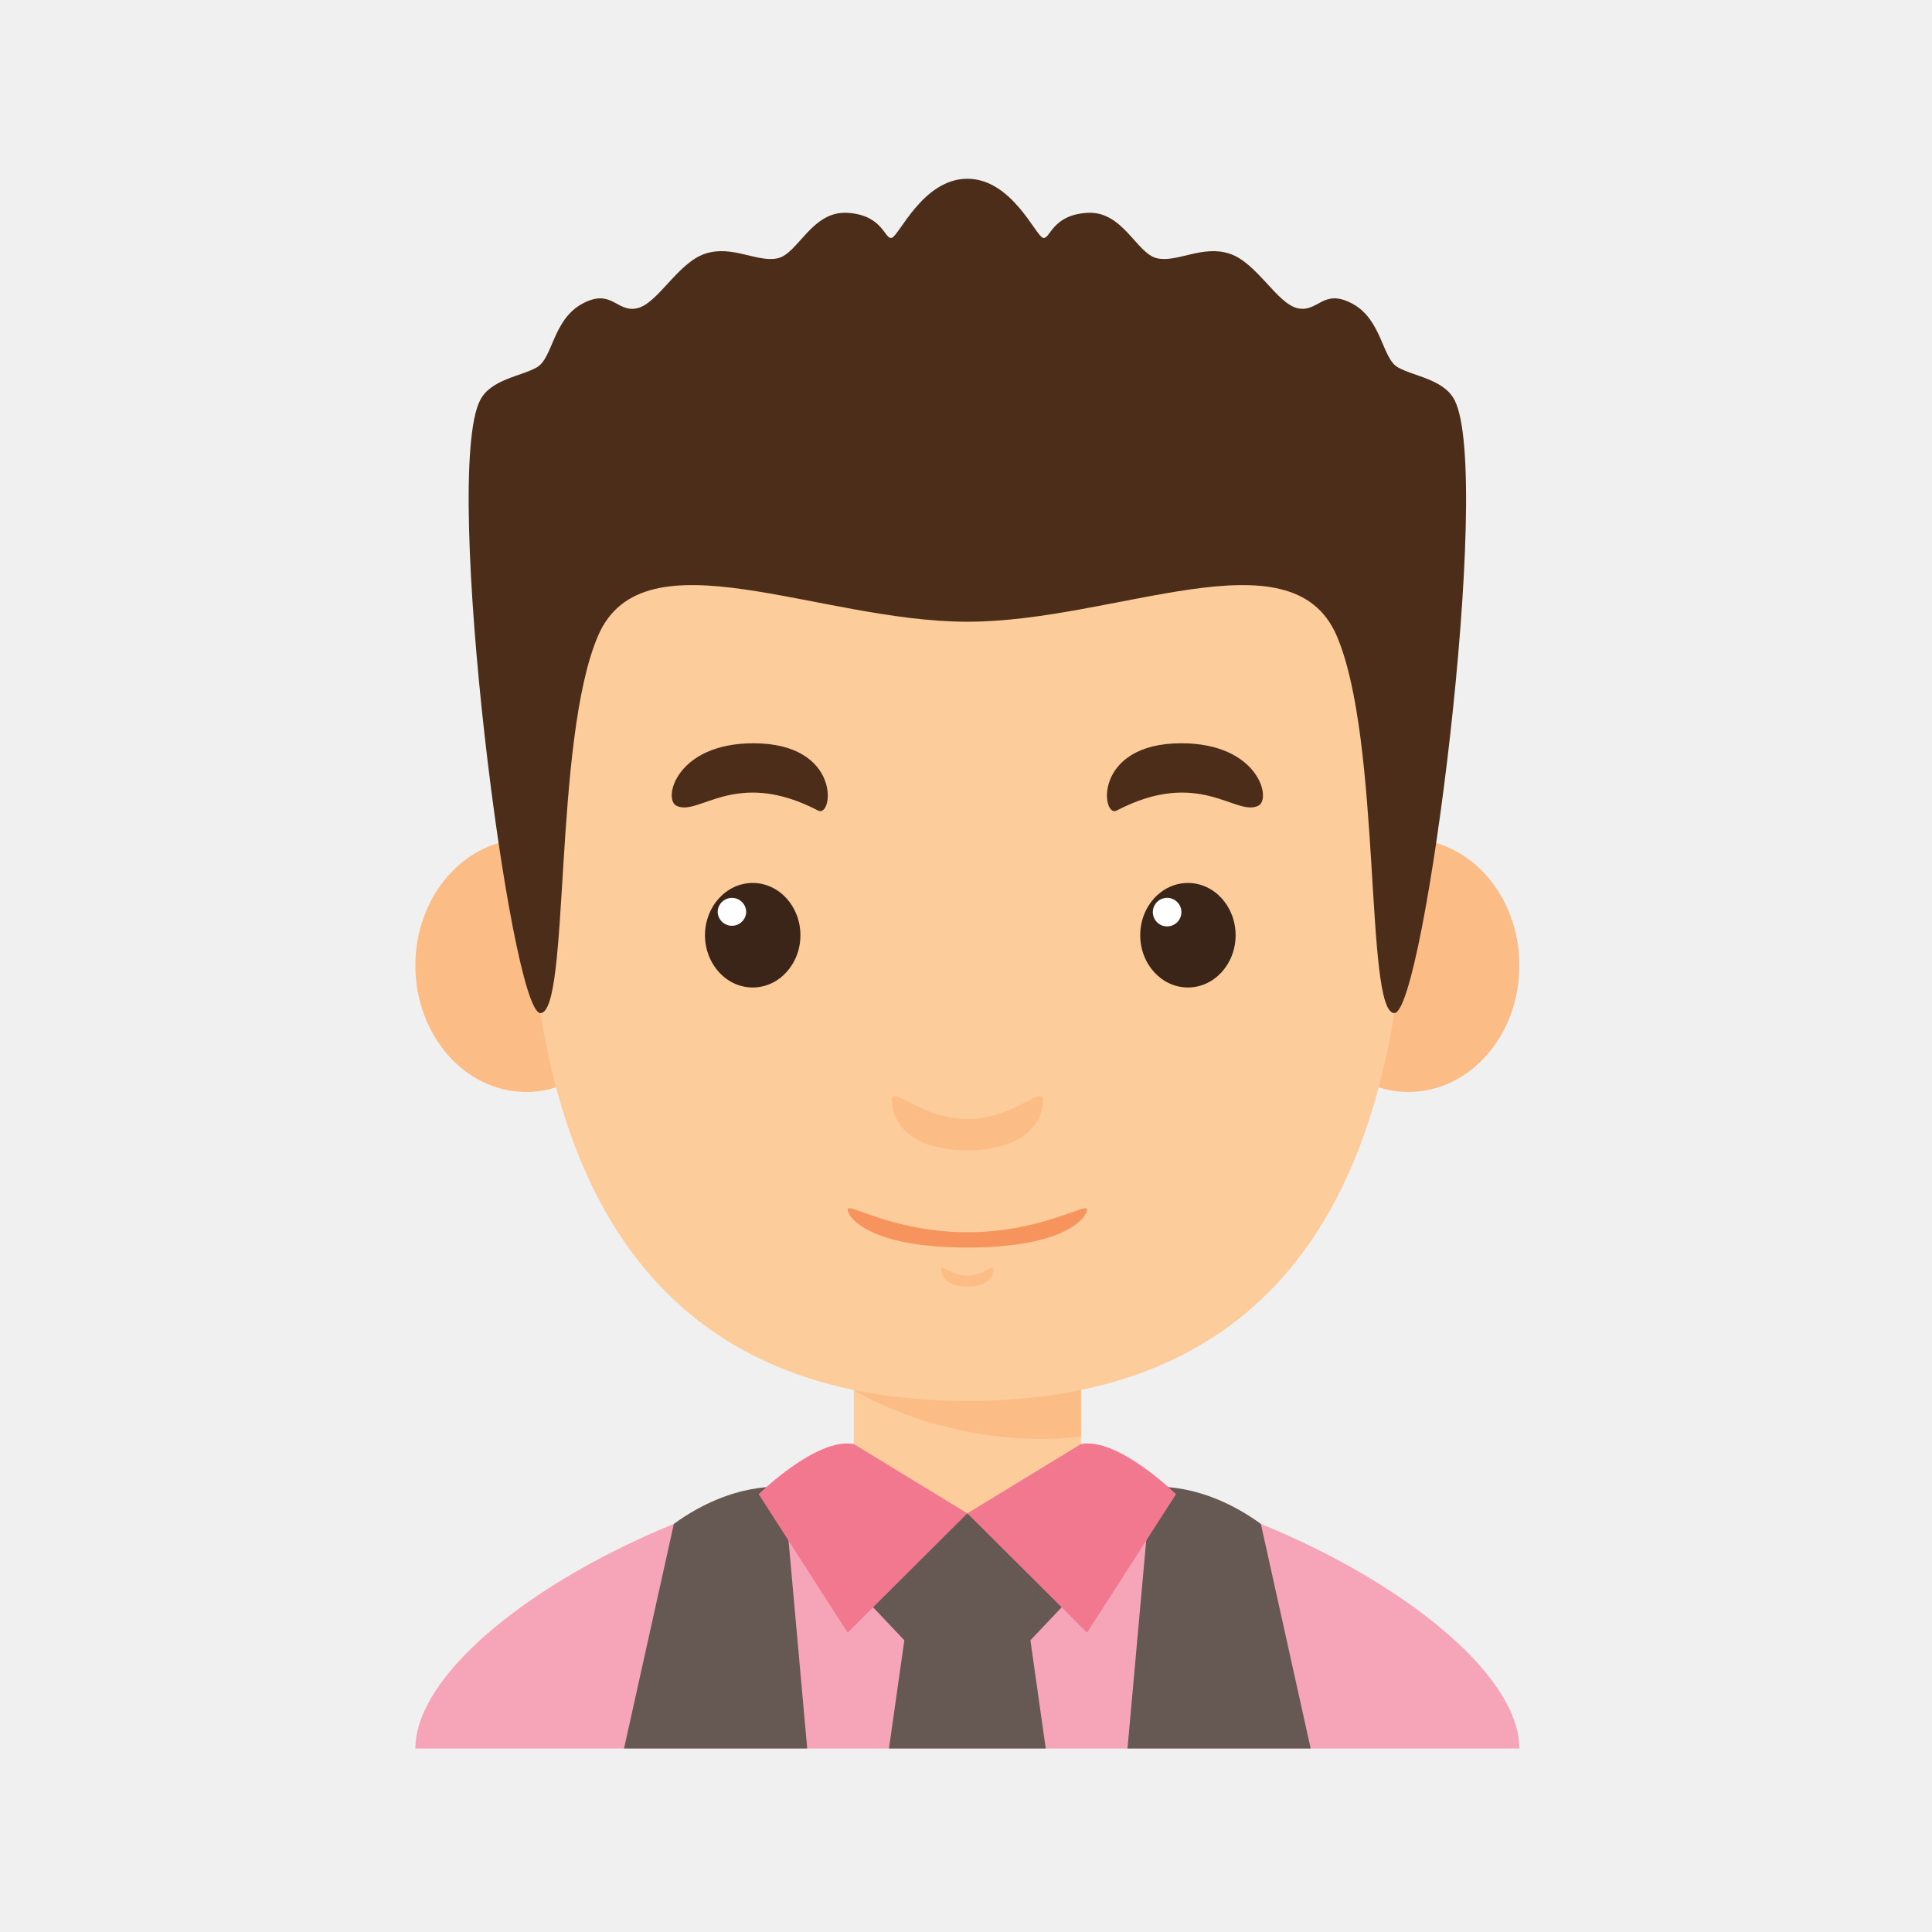
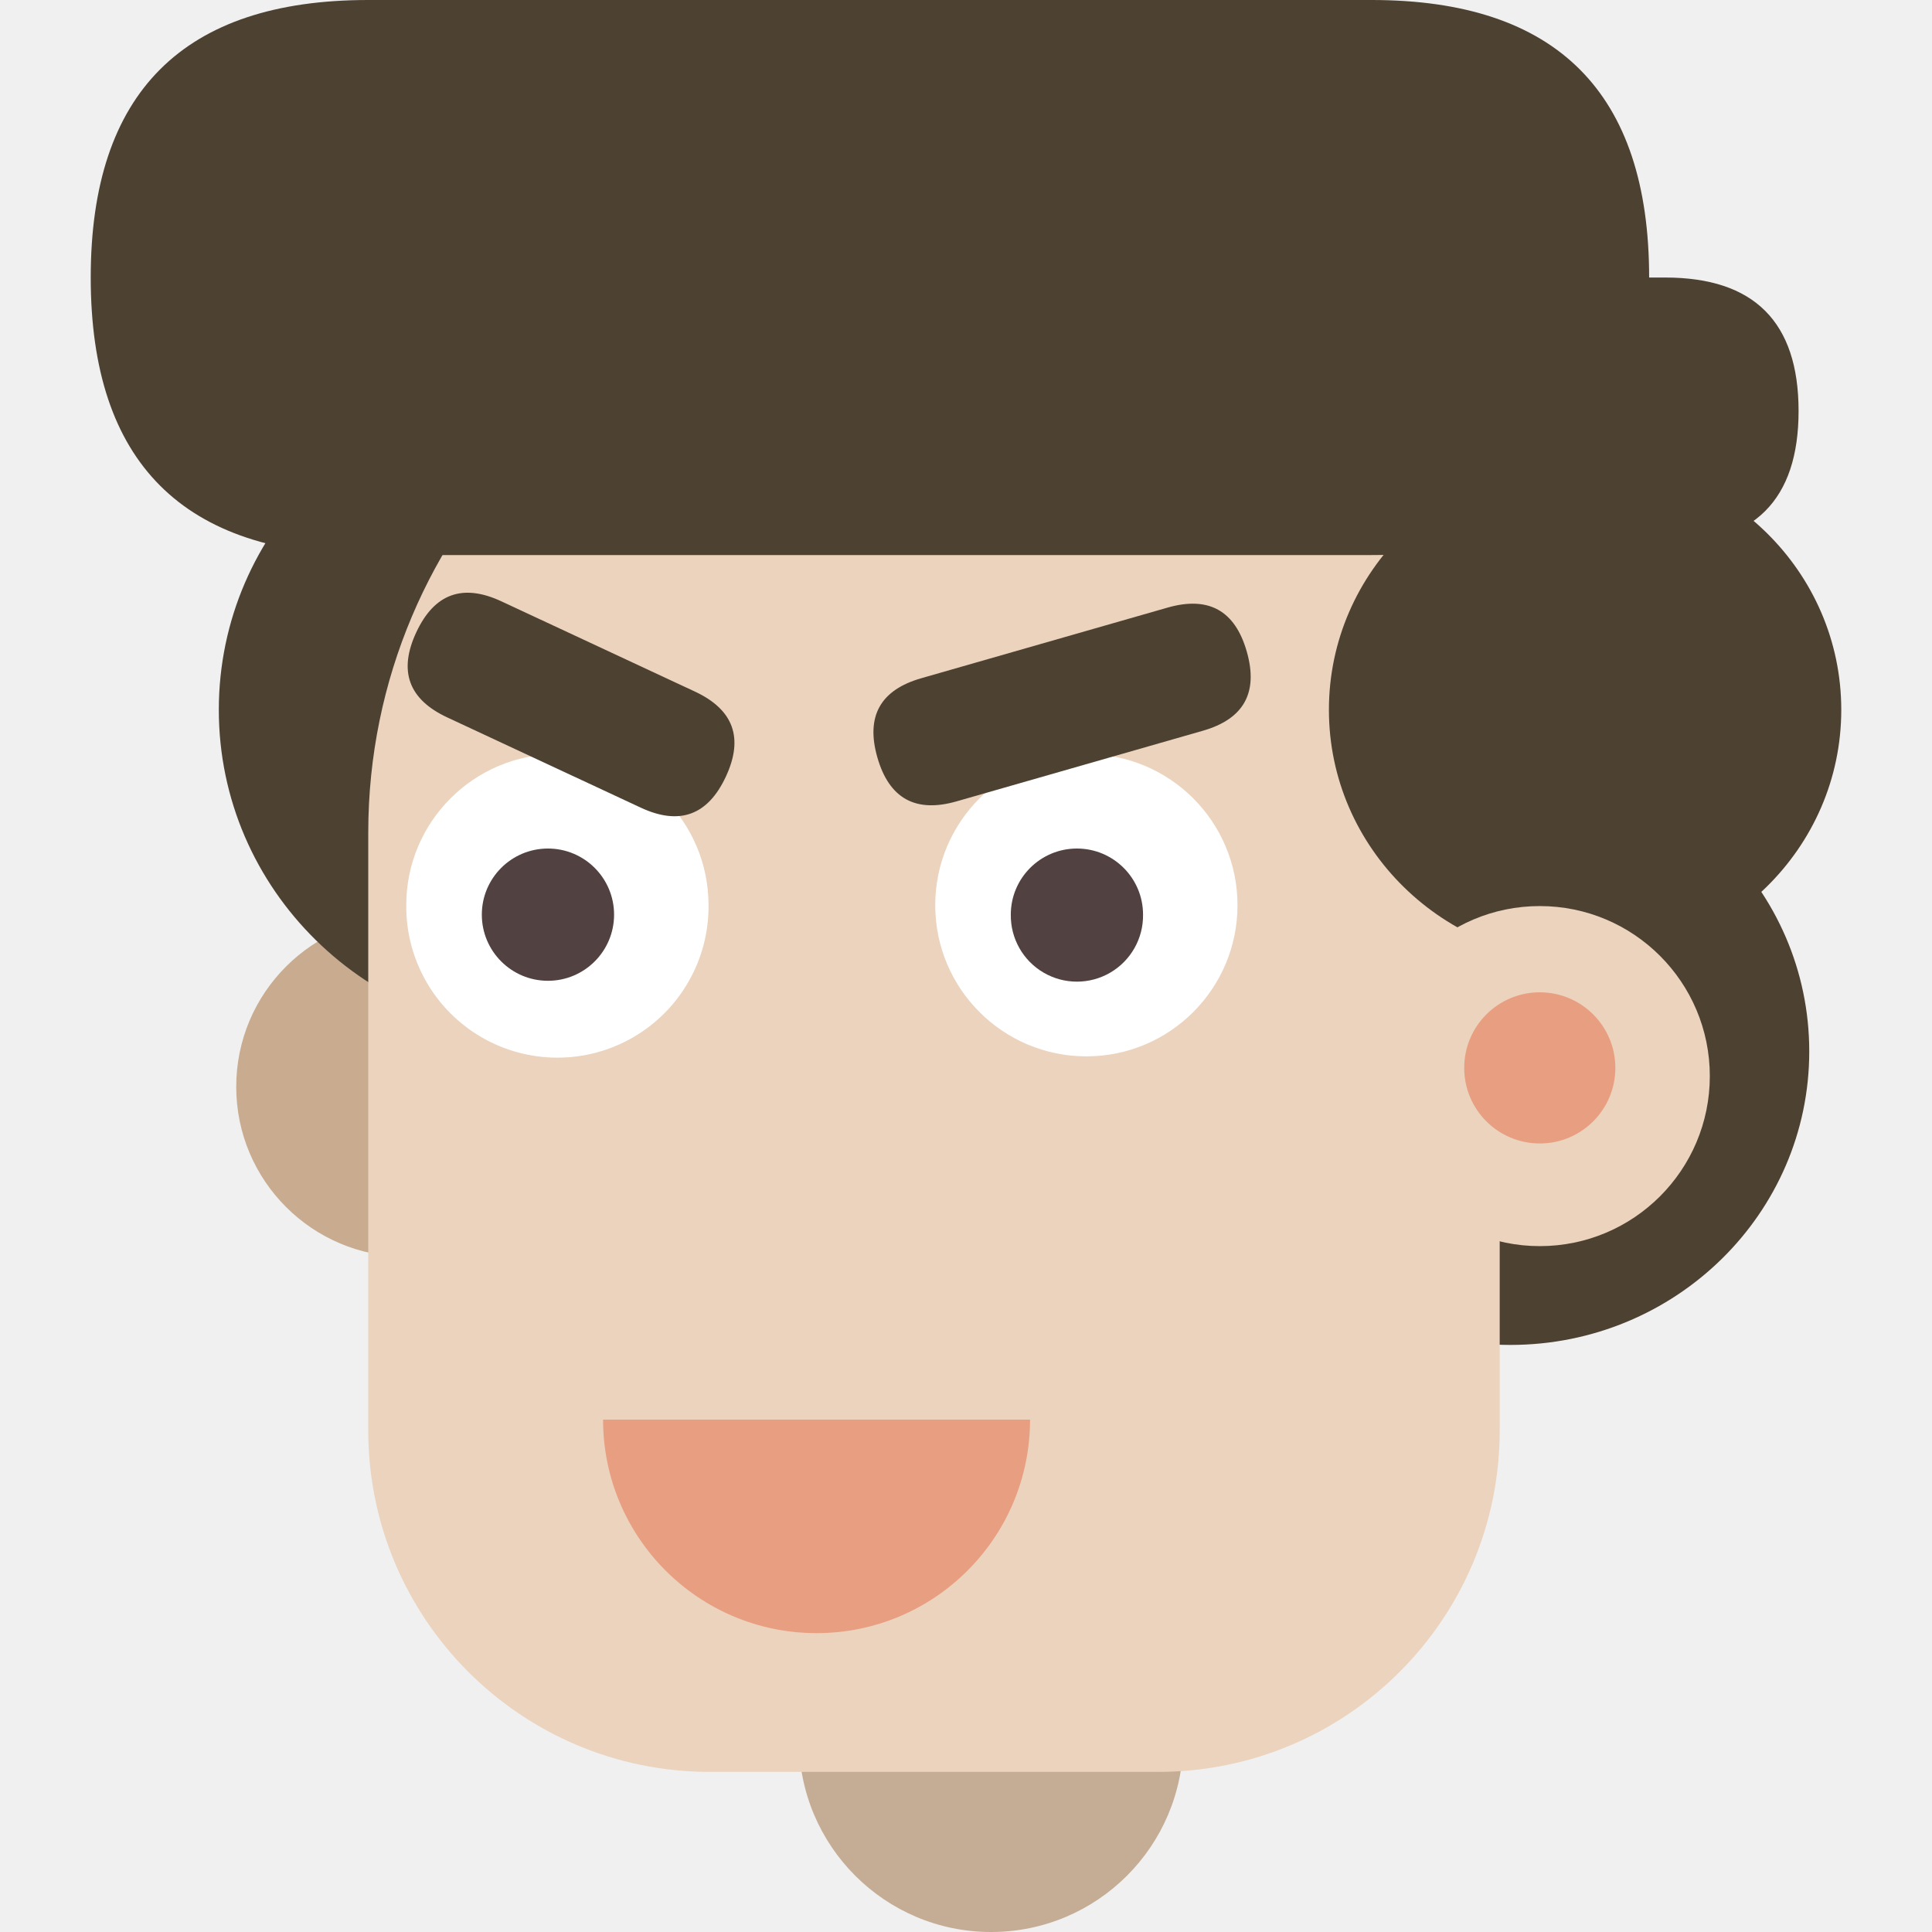
- <svg xmlns="http://www.w3.org/2000/svg" t="1795771469102" class="icon" viewBox="0 0 1024 1024" version="1.1" p-id="9844" width="200" height="200">
-   <path d="M452.521 855.69h120.402v-134.861H452.521z" fill="#FDCC9B" p-id="9845" />
-   <path d="M452.521 736.707s50.637 32.261 120.397 24.801v-40.678H452.521v15.877zM337.659 511.729c0 37.018-26.301 67.041-58.757 67.041-32.44 0-58.742-30.024-58.742-67.041 0-37.018 26.301-67.021 58.742-67.021 32.456 0 58.757 30.003 58.757 67.021zM805.299 511.729c0 37.018-26.317 67.041-58.757 67.041-32.44 0-58.742-30.024-58.742-67.041 0-37.018 26.301-67.021 58.742-67.021 32.44 0 58.757 30.003 58.757 67.021z" fill="#FCBC85" p-id="9846" />
-   <path d="M746.301 383.708c0-98.719-72.243-170.962-233.58-170.962-161.341 0-233.564 72.243-233.564 170.962 0 98.739-16.86 358.799 233.564 358.799 250.44 0 233.58-260.06 233.58-358.799z" fill="#FDCC9B" p-id="9847" />
-   <path d="M424.238 495.688c0 15.299-11.32 27.699-25.277 27.699-13.962 0-25.303-12.401-25.303-27.699s11.341-27.699 25.303-27.699c13.957 0 25.277 12.401 25.277 27.699z" fill="#3B2519" p-id="9848" />
-   <path d="M395.5 483.451a7.567 7.567 0 0 1-15.119 0c0-4.163 3.379-7.562 7.562-7.562a7.578 7.578 0 0 1 7.557 7.562z" fill="#FFFFFF" p-id="9849" />
-   <path d="M358.502 427.049c11.955 5.98 31.155-20.321 75.1 2.56 8.018 4.178 12.8-35.661-34.304-35.661-40.796 0-48.02 29.501-40.796 33.101z" fill="#4C2D19" p-id="9850" />
-   <path d="M654.899 495.688c0 15.299-11.32 27.699-25.277 27.699-13.962 0-25.283-12.401-25.283-27.699s11.32-27.699 25.283-27.699c13.957 0 25.277 12.401 25.277 27.699z" fill="#3B2519" p-id="9851" />
-   <path d="M626.161 483.451c0 4.178-3.379 7.557-7.562 7.557a7.567 7.567 0 1 1 7.562-7.557z" fill="#FFFFFF" p-id="9852" />
-   <path d="M666.941 427.049c-11.96 5.98-31.16-20.321-75.1 2.56-8.003 4.178-12.78-35.661 34.319-35.661 40.781 0 48 29.501 40.781 33.101z" fill="#4C2D19" p-id="9853" />
-   <path d="M512.722 593.091c-24.98 0-40.023-18.662-40.023-9.641 0 9.037 7.219 26.199 40.023 26.199 32.819 0 40.038-17.162 40.038-26.199 0-9.021-15.058 9.641-40.038 9.641zM512.722 676.106c-8.643 0-13.839-6.436-13.839-3.318 0 3.118 2.499 9.062 13.839 9.062 11.356 0 13.86-5.944 13.86-9.062s-5.222 3.318-13.86 3.318z" fill="#FCBC85" p-id="9854" />
-   <path d="M512.722 653.107c-39.603 0-63.462-16.138-63.462-12.037 0 4.081 11.459 20.157 63.462 20.157 52.019 0 63.457-16.077 63.457-20.157 0-4.081-23.859 12.037-63.457 12.037z" fill="#F7945E" p-id="9855" />
-   <path d="M512.722 775.009v151.721H220.16c0-61.42 154.102-151.721 292.562-151.721z" fill="#F6A4B7" p-id="9856" />
-   <path d="M512.722 775.009v151.721h292.577c-0.02-61.42-154.117-151.721-292.577-151.721z" fill="#F6A4B7" p-id="9857" />
-   <path d="M452.521 780.268s17.618 21.842 60.201 21.842c42.598 0 60.196-21.842 60.196-21.842s-62.459-22.738-120.397 0z" fill="#FDCC9B" p-id="9858" />
-   <path d="M427.837 926.73l-12.436-138.481s-26.46-3.64-58.24 19.441l-26.399 119.04h97.075zM512.722 802.109v124.621h-41.544l8.141-57.344-23.941-25.298zM597.601 926.73l12.457-138.481s26.44-3.64 58.22 19.441l26.404 119.04h-97.08zM512.722 802.109v124.621h41.539l-8.12-57.344 23.921-25.298z" fill="#665853" p-id="9859" />
-   <path d="M572.918 765.389l-60.196 36.721 63.457 63.222 47.14-73.385s-30.817-30.336-50.401-26.557zM452.521 765.389l60.201 36.721-63.462 63.222-47.14-73.385s30.838-30.336 50.401-26.557z" fill="#F2788F" p-id="9860" />
-   <path d="M770.98 212.127c-5.658-11.156-21.658-12.636-30.1-17.439-8.417-4.818-8.417-25.298-24.079-33.72-15.642-8.417-18.058 4.823-29.02 2.401-10.941-2.401-21.54-24.079-35.999-28.882-14.459-4.818-27.679 4.803-38.523 2.401-10.839-2.401-18.058-25.277-37.079-24.079-19.021 1.198-19.517 14.438-23.419 13.24-3.922-1.198-16.558-31.299-40.038-31.299-23.46 0-36.122 30.1-40.023 31.299-3.917 1.198-4.419-12.042-23.439-13.24-19-1.198-26.22 21.678-37.059 24.079-10.839 2.422-24.059-7.219-38.523-2.401-14.459 4.823-25.057 26.481-36.019 28.902-10.957 2.401-13.358-10.839-29.02-2.422-15.636 8.443-15.636 28.902-24.079 33.72-8.417 4.823-24.417 6.282-30.1 17.459-20.46 40.32 16.159 324.803 31.959 324.803 15.78 0 6.584-144.799 30.664-200.202 24.079-55.378 116.777-7.219 195.64-7.219 78.858 0 171.576-48.159 195.656 7.219 24.084 55.404 14.884 200.202 30.664 200.202 15.8 0 52.419-284.483 31.939-324.823z" fill="#4C2D19" p-id="9861" />
+ <svg xmlns="http://www.w3.org/2000/svg" t="1795778067942" class="icon" viewBox="0 0 1024 1024" version="1.1" p-id="31575" width="200" height="200">
+   <path d="M423.472 792.044h203.669v130.122c0 56.241-45.599 101.834-101.834 101.834-56.246 0-101.834-45.593-101.834-101.834v-130.122z" fill="#C5AC95" p-id="31576" />
+   <path d="M125.205 576.008c0 49.774 40.349 90.123 90.123 90.123 49.769 0 90.118-40.349 90.118-90.123 0-49.769-40.349-90.118-90.123-90.118-49.769 0-90.118 40.349-90.118 90.123z" fill="#C9AB90" p-id="31577" />
+   <path d="M115.978 376.221a175.381 172.552 0 1 0 350.762 0 175.381 172.552 0 1 0-350.762 0Z" fill="#4D4132" p-id="31578" />
+   <path d="M642.122 557.26a158.409 155.58 0 1 0 316.818 0 158.409 155.58 0 1 0-316.818 0Z" fill="#4D4132" p-id="31579" />
+   <path d="M489.37 147.094h11.315c162.477 0 294.188 131.711 294.188 294.188v316.818c0 99.984-81.054 181.039-181.039 181.039H376.221c-99.984 0-181.039-81.054-181.039-181.039V441.282c0-162.477 131.711-294.188 294.188-294.188z" fill="#EBD3BD" p-id="31580" />
+   <path d="M704.354 376.221a135.779 132.95 0 1 0 271.558 0 135.779 132.95 0 1 0-271.558 0Z" fill="#4D4132" p-id="31581" />
+   <path d="M725.999 570.351c0 49.774 40.349 90.123 90.118 90.123s90.123-40.349 90.123-90.123c0-49.769-40.355-90.118-90.123-90.118s-90.123 40.349-90.123 90.123z" fill="#EBD3BD" p-id="31582" />
+   <path d="M776.062 565.995a40.055 40.055 0 1 0 80.11 0.017 40.055 40.055 0 0 0-80.11-0.017z" fill="#E89E80" p-id="31583" />
+   <path d="M215.323 479.781a80.11 80.11 0 1 0 160.214 0c0-44.241-35.868-80.104-80.11-80.104s-80.104 35.868-80.104 80.11z" fill="#FFFFFF" p-id="31584" />
+   <path d="M255.378 484.788a35.048 35.048 0 1 0 70.096 0 35.048 35.048 0 0 0-70.096 0z" fill="#514141" p-id="31585" />
+   <path d="M495.695 479.781c0 44.241 35.868 80.11 80.11 80.11s80.098-35.868 80.098-80.11-35.863-80.104-80.104-80.104-80.11 35.868-80.11 80.11z" fill="#FFFFFF" p-id="31586" />
+   <path d="M535.75 484.788a35.048 35.048 0 1 0 70.09 0 35.048 35.048 0 0 0-70.096 0z" fill="#514141" p-id="31587" />
+   <path d="M234.981 304.373m30.764 14.346l102.548 47.819q30.764 14.346 16.419 45.11l0 0q-14.346 30.764-45.11 16.419l-102.548-47.819q-30.764-14.346-16.419-45.11l0 0q14.346-30.764 45.11-16.419Z" fill="#4D4132" p-id="31588" />
+   <path d="M455.671 368.832m32.63-9.356l130.519-37.426q32.63-9.356 41.986 23.273l0 0q9.356 32.63-23.273 41.986l-130.519 37.426q-32.63 9.356-41.986-23.273l0 0q-9.356-32.63 23.273-41.986Z" fill="#4D4132" p-id="31589" />
+   <path d="M127.293 147.094m70.718 0l684.552 0q70.718 0 70.718 70.718l0 0q0 70.718-70.718 70.718l-684.552 0q-70.718 0-70.718-70.718l0 0q0-70.718 70.718-70.718Z" fill="#4D4132" p-id="31590" />
+   <path d="M319.646 752.442c0 62.492 50.657 113.149 113.149 113.149s113.149-50.657 113.149-113.149H319.646z" fill="#E89E80" p-id="31591" />
+   <path d="M48.088 0m147.094 0l531.801 0q147.094 0 147.094 147.094l0 0q0 147.094-147.094 147.094l-531.801 0q-147.094 0-147.094-147.094l0 0q0-147.094 147.094-147.094Z" fill="#4D4132" p-id="31592" />
</svg>
